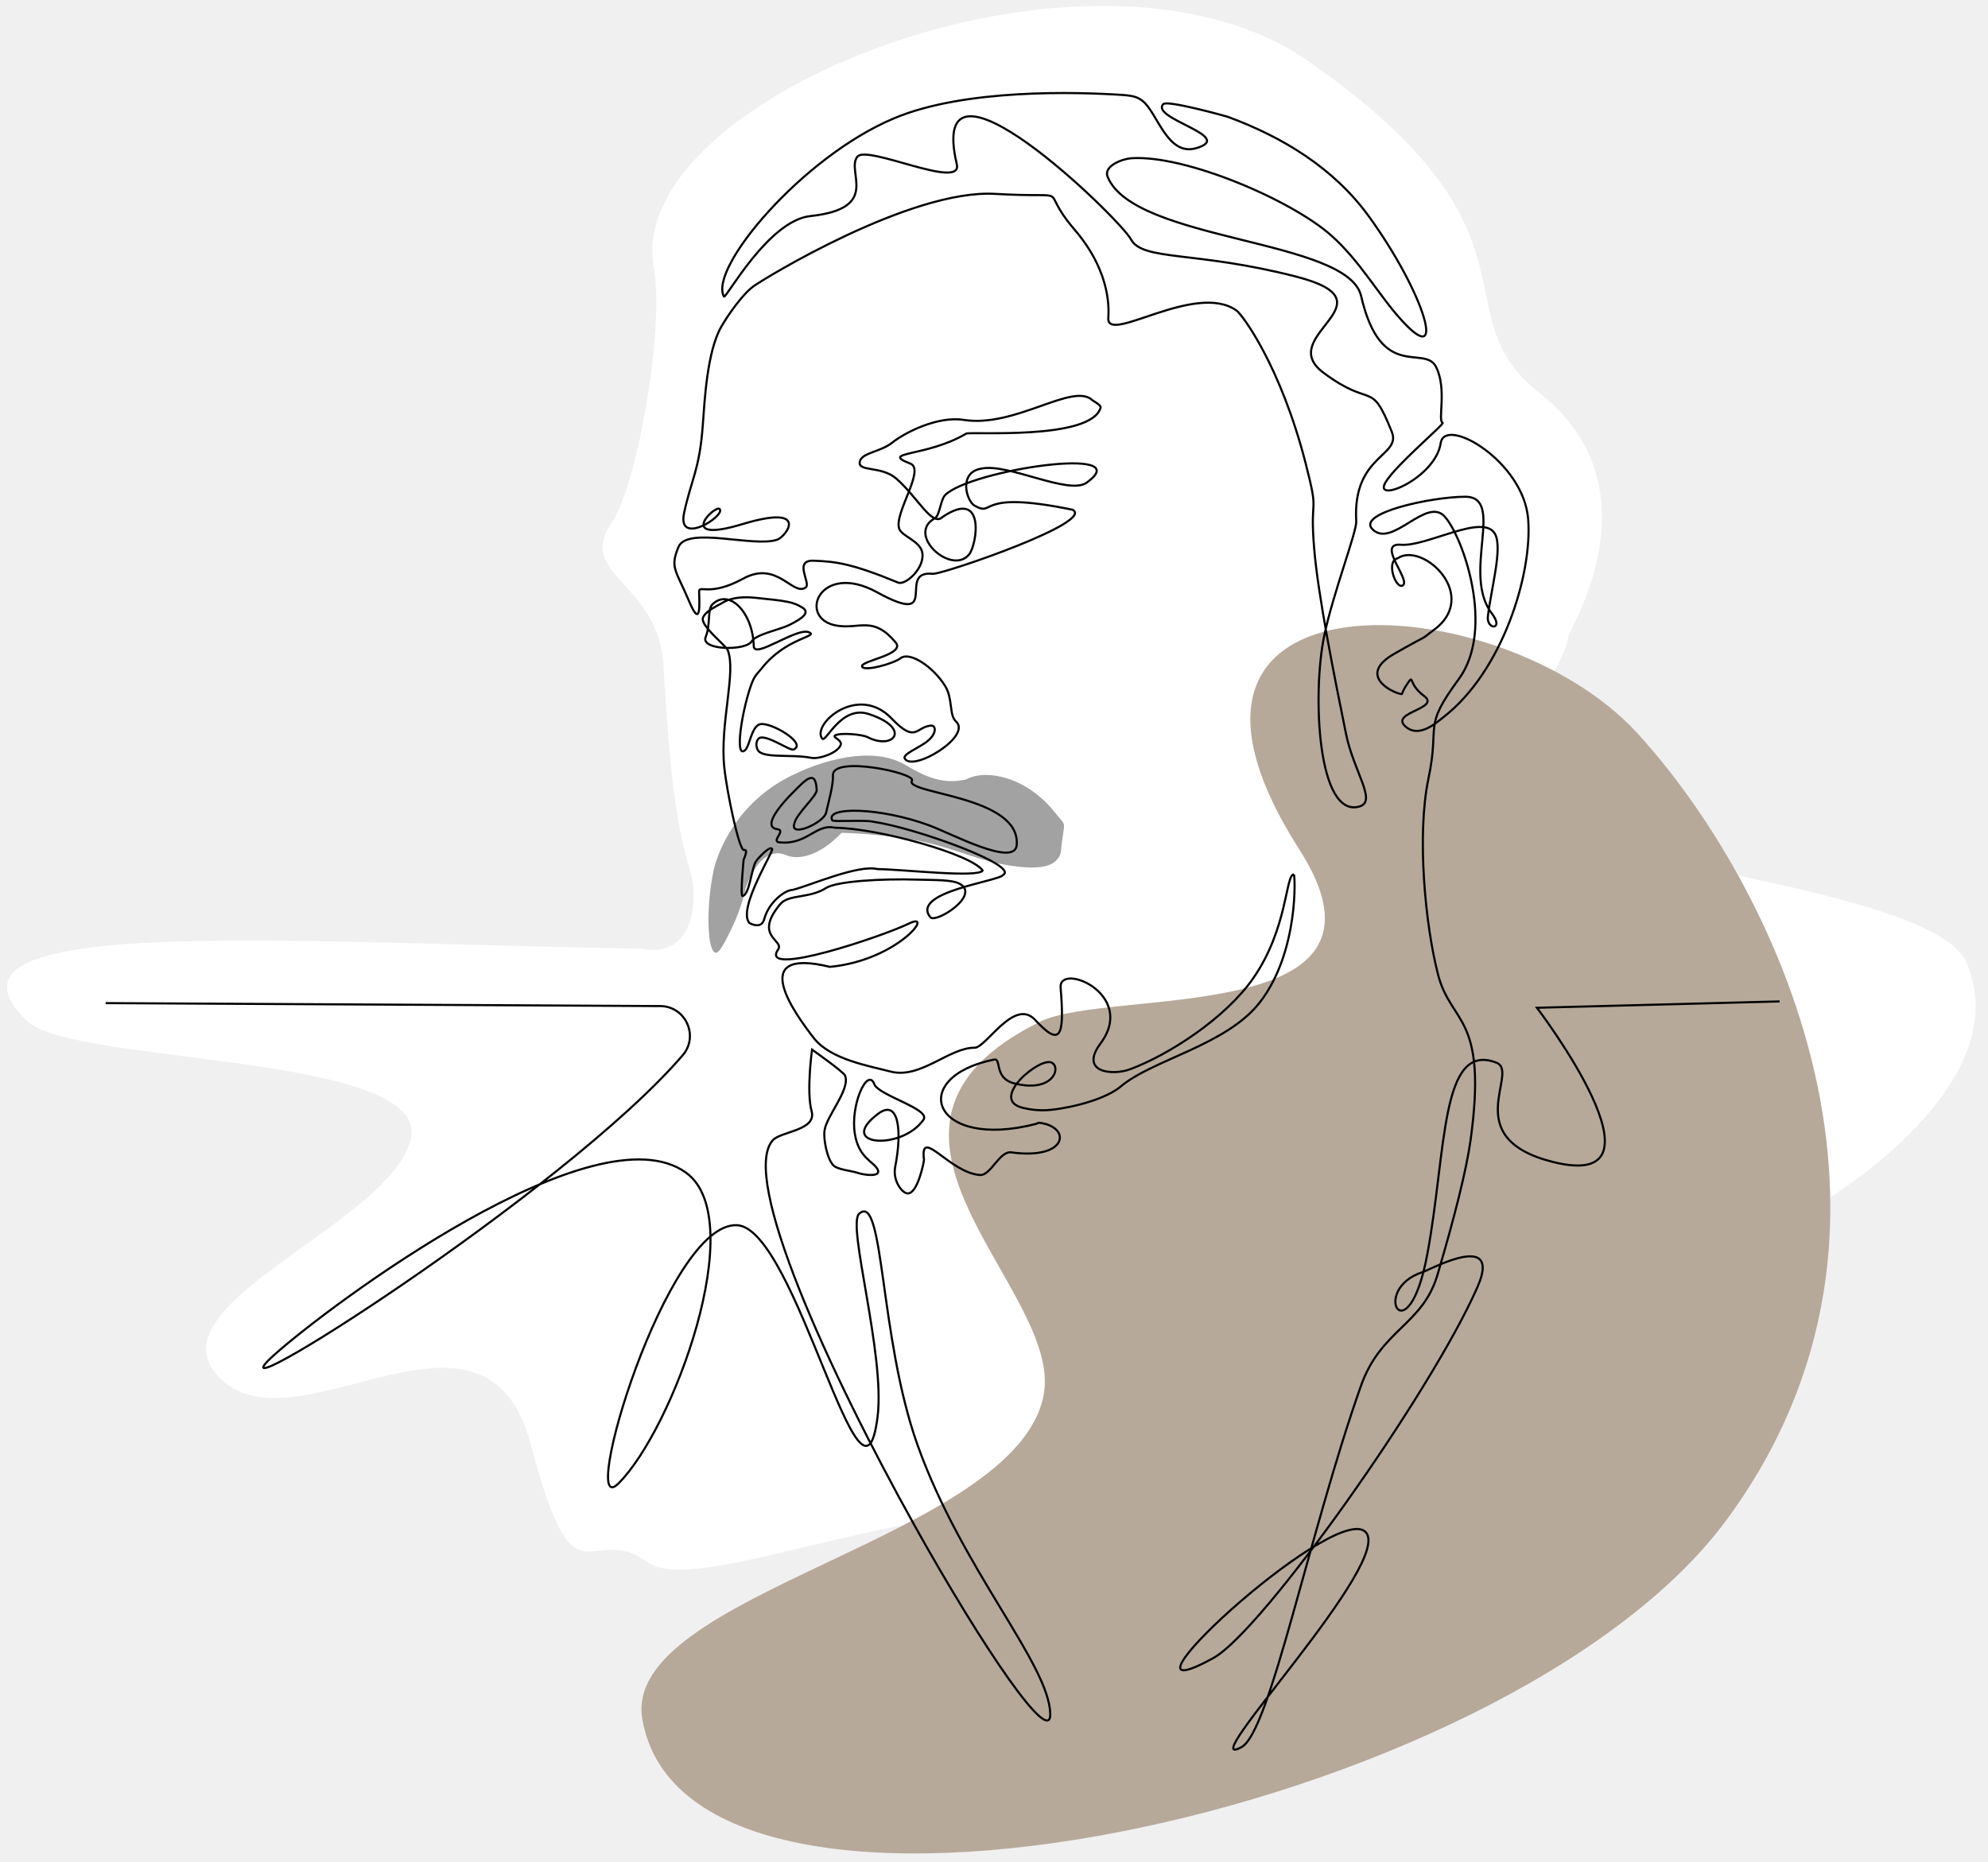
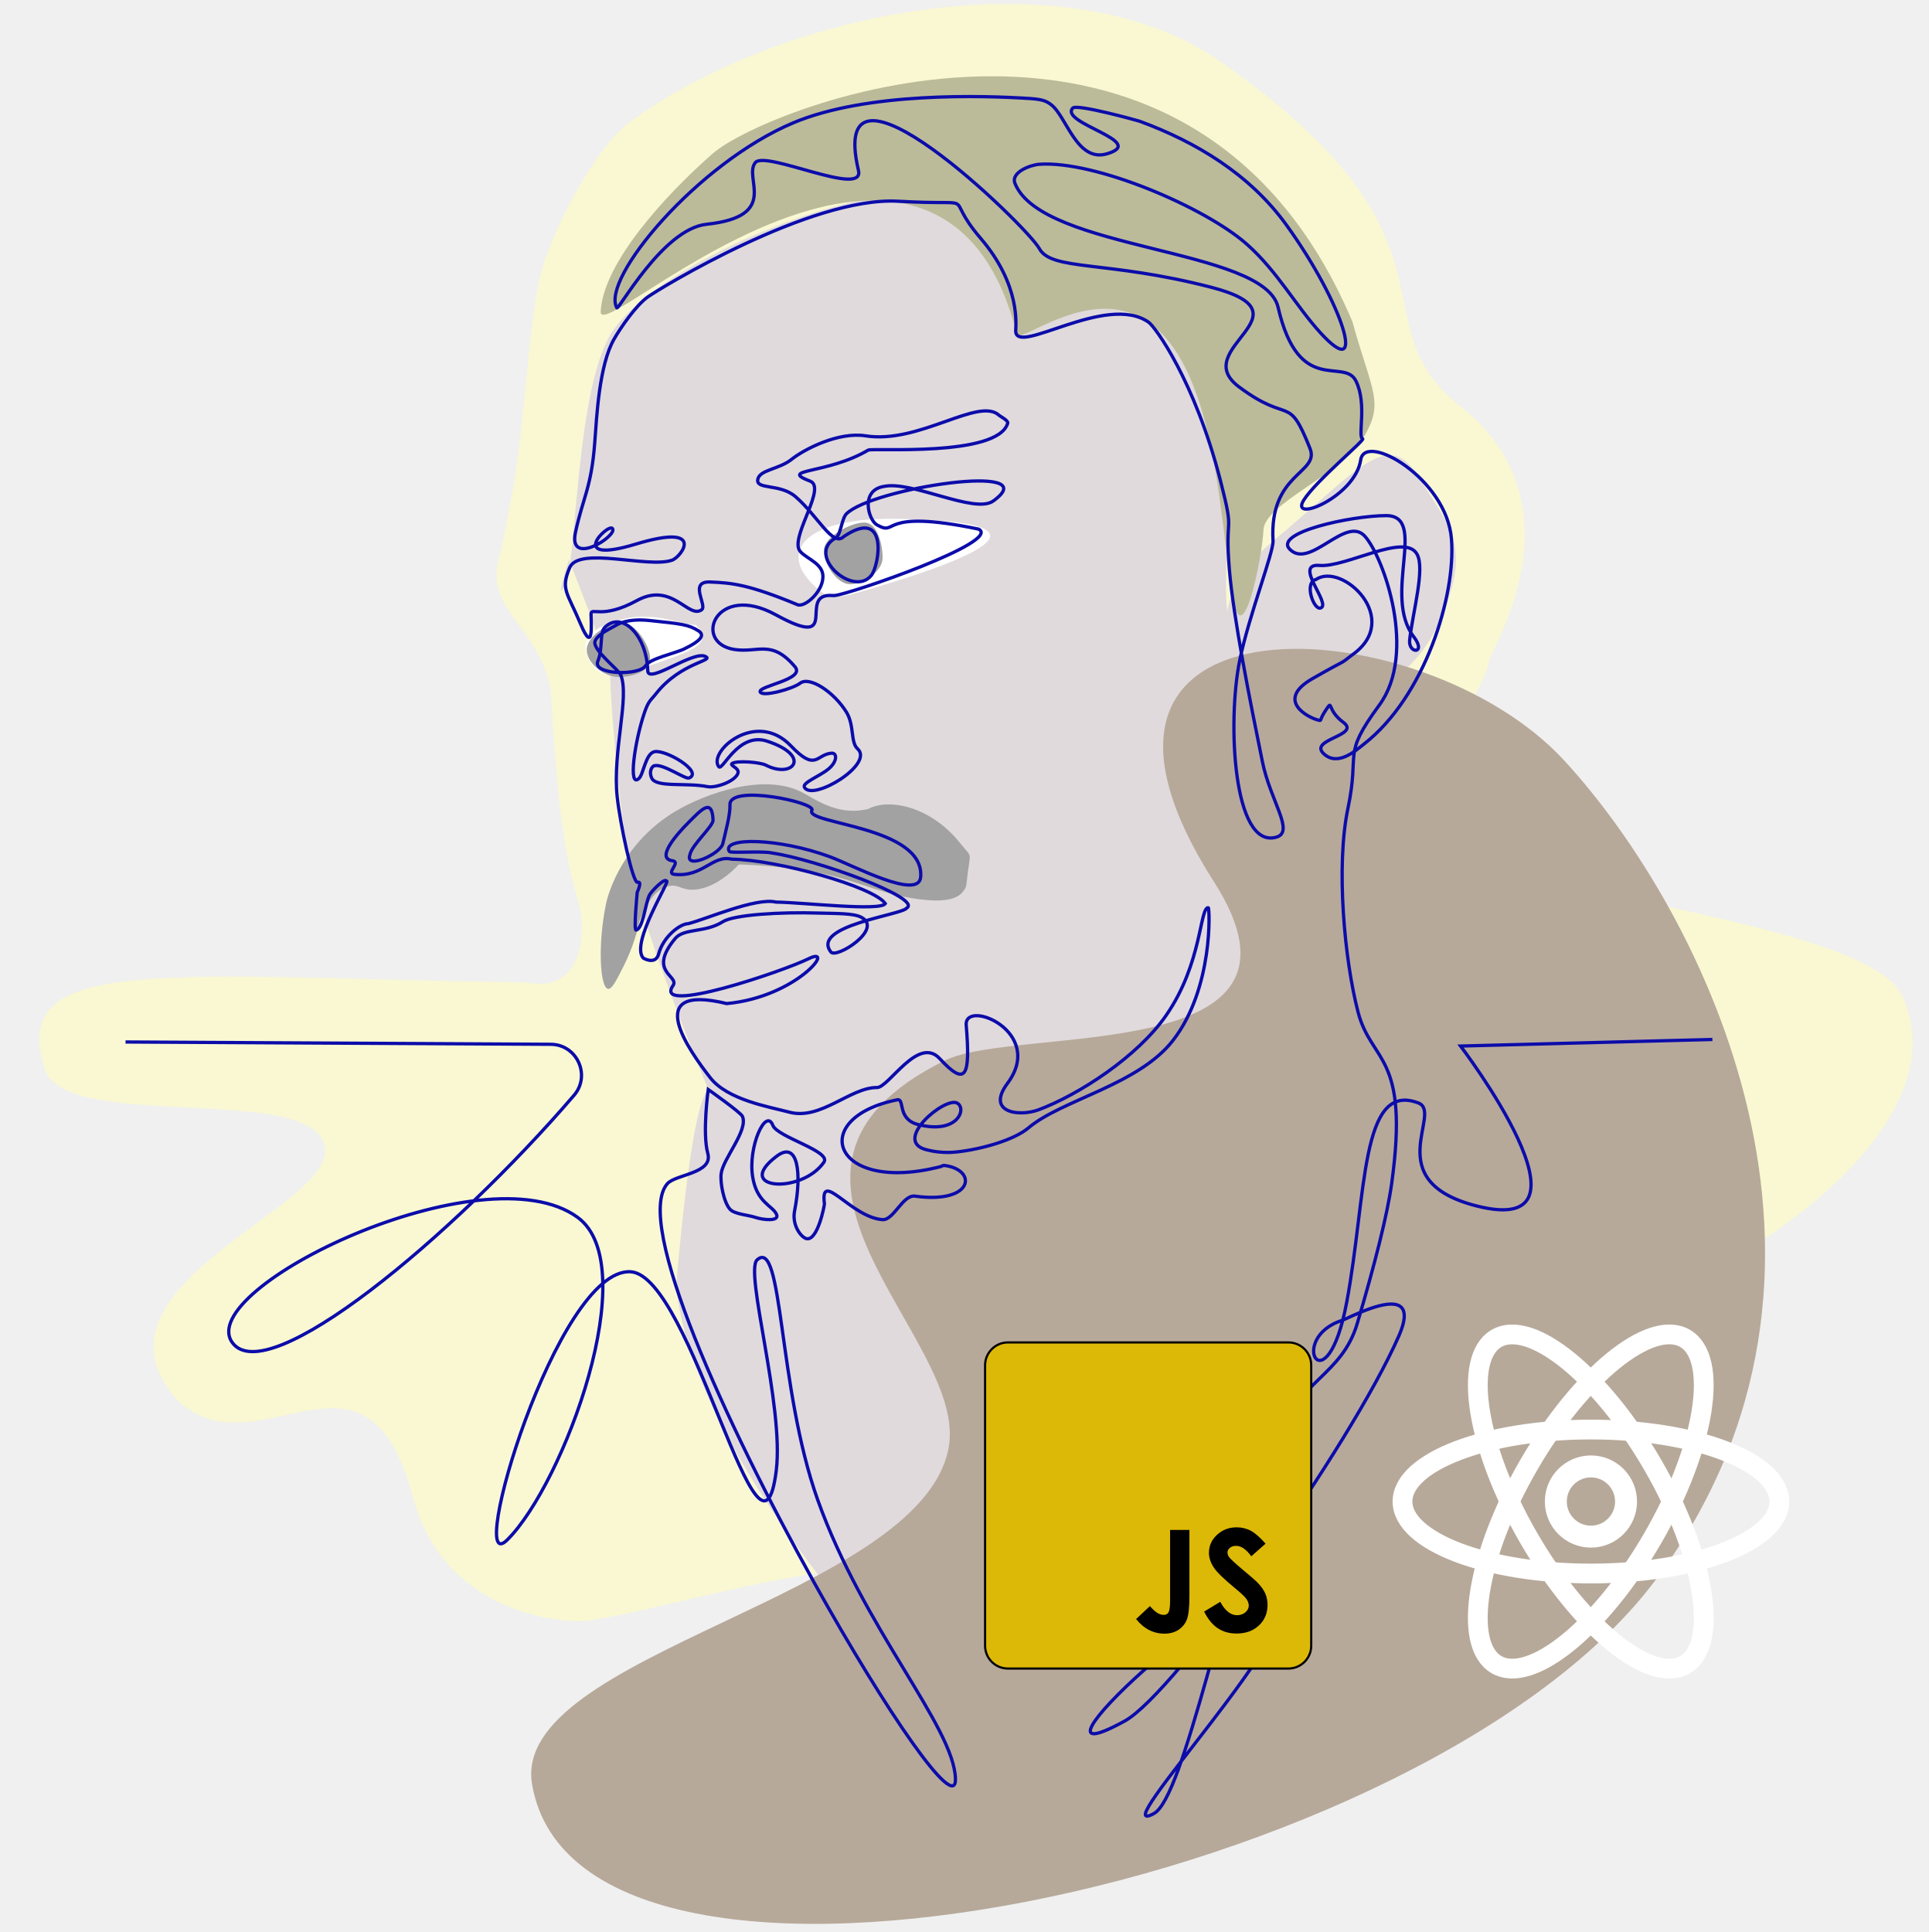
- <svg xmlns="http://www.w3.org/2000/svg" version="1.1" id="Layer_1" x="0px" y="0px" viewBox="0 0 1880.2 1760.7" style="enable-background:new 0 0 1880.2 1760.7;" xml:space="preserve">
+ <svg xmlns="http://www.w3.org/2000/svg" version="1.1" id="Layer_1" x="0px" y="0px" viewBox="0 0 1757.6 1760.7" style="enable-background:new 0 0 1757.6 1760.7;" xml:space="preserve">
  <style type="text/css">
- 	.st0{fill:#FFFFFF;}
- 	.st1{fill:#A3A2A2;}
- 	.st2{fill:#B7A99A;}
- 	.st3{fill:none;stroke:#020200;stroke-width:2;stroke-miterlimit:10;}
+ 	.st0{fill:#F9F8D2;}
+ 	.st1{fill:#FFFFFF;}
+ 	.st2{opacity:0.18;fill:#54343F;enable-background:new    ;}
+ 	.st3{fill:#A3A2A2;}
+ 	.st4{fill:#B7A99A;}
+ 	.st5{fill:#BCBB99;}
+ 	.st6{fill:none;stroke:#0C0CAA;stroke-width:3;stroke-miterlimit:10;}
+ 	.st7{fill:none;stroke:#FFFFFF;stroke-width:20;stroke-miterlimit:10;}
+ 	.st8{fill:none;stroke:#FFFFFF;stroke-width:18;stroke-miterlimit:10;}
+ 	.st9{fill:#DDB907;stroke:#020202;stroke-width:2;stroke-miterlimit:10;}
</style>
-   <path class="st0" d="M618.3,252.5c10.6,60.4-16.3,208-39.8,242c-34.3,49.7,44.4,56,49,134.8c8.1,140.5,16.5,161.3,26.7,200.7  c4,15.4,6,77.8-48.1,67.4c-331.3-5.1-686.2-34.2-580.5,68.5c42.7,41.5,383.4,30.1,362.9,111.8s-252.8,157.8-179.2,227.2  c73.5,69.4,249.7-100.1,292.6,61.3s54.1,71,111.3,111.8c57.2,40.9,365.1-121.3,459.6,0c97.4,125.2,341.3-532.3,509.6-289  c20.8,30.1,342.7-128.9,277.4-278.3c-35.5-81.3-463.1-96.3-443.4-174.2c15.5-60.9,58.9-91.8,67.4-136.3  c47.5-90.4,42.9-173.1-27.6-228.3c-96.8-75.7,15.4-150.7-218.7-314C1033.8-84.1,589.8,90.8,618.3,252.5z" />
-   <path class="st1" d="M676.7,901.2c-7.4-1.1-9.5-40.7-1.8-77.8c2.4-11.4,16.5-56.3,63.5-84.2c27.5-16.3,80.7-35.1,115.2-17.1  c10.5,5.5,31.2,20.7,56.2,15.9c2.6-0.5,2.5,0,5.1-1.3c18.8-9.2,56.1-1.6,82.6,31.6c12.3,15.4,9.2,5,5.8,37.2c-0.4,3.9-2,5.6-3.1,7  c-7.2,9.7-25.8,8.4-34.6,7.6c-37.7-3.7-57.3-16.5-95.1-24.3c-34.9-7.2-74.6-8-74.6-8s-19.1,21.9-40.9,23  c-11.3,0.6-13.6-4.9-22.3-3.4c-13.7,2.4-22.3,18.6-27.4,32.3c-2.1,9.8-6.1,24.1-14.1,40.2C684.5,893.2,680.3,901.7,676.7,901.2z" />
-   <path class="st2" d="M1548.2,693.2c127.3,138.5,291.4,464.7,84.4,745s-981.2,442.9-1025.1,188.1c-20.6-119.7,354.5-170.7,379.6-307  c18.6-100.6-208.2-251.8-3.5-352.8c66-32.6,353.4,6.4,245.4-162.7C1054.6,531.2,1418.1,551.6,1548.2,693.2z" />
-   <path class="st3" d="M99.9,948.9l524.5,2.8c24,0.1,36.9,28.3,21.3,46.5c-111.3,129.6-463.1,352-385.7,282.9  c51.7-46.1,303.4-234.5,389.1-171.6c60.6,44.5-12.7,242.8-64.3,293.9c-38.6,38.2,45.3-248.2,112.4-244.4  c56.1,3.2,118.2,298.8,132.8,181.1c7.3-58.7-29.2-181.6-17.4-192c23.7-20.9,18.7,116.2,55.1,218.6c41.9,117.6,124.2,207,125.6,254.3  c1,32.4-62.9-60.5-128.7-178.6c-80.9-145.3-164.7-328.7-133.8-363.7c7.6-8.6,41.9-9.2,36.8-27.6c-5.1-18.4,0.4-58.2,0.4-58.2  s29.8,21,31.2,24.5c5.4,12.8-17.6,38.3-19.4,52.1c-1.1,8.3,2.4,26.5,8.2,32.7c4,4.3,16.9,5.2,22.5,7.1c7.2,2.5,22.9,4.2,19.7-2.7  c-3.7-8-17.9-10.6-21.7-34c-4.5-27.4,12-63.5,18.4-47c4.2,10.8,53.6,23.5,46.5,33.6c-20.6,29.6-83.3,24.8-42.9-5.6  c19.4-14.6,22.9,15.8,16.2,49.9c-2.6,13.3,6.1,24.2,10.8,25.3c10.3,2.4,16.5-30.6,16.4-31.7c-4.2-32.2,24.3,12.5,53,14.4  c10.2,0.6,18.4-23,29.6-21.4c53.9,7.4,57-24.4,26.5-28c-1.1-0.1-2.2,0.8-3.3,1.1c-98.6,25.3-122-44.3-39.5-60.9  c7.2-1.5-0.4,17.5,18.9,22.5c36.4,9.3,44.7-14.5,35.8-19.5c-11.1-6.2-59.6,34.5-28.1,42.5c5.1,1.3,15,3.4,27.8,2  c22.7-2.5,52.2-10.9,65.2-21.9c30.2-25.6,100.2-39.1,131.7-79.7c37.1-47.7,33.4-121,32.2-121c-7.9-0.2-5.6,50.7-38.3,98  c-26.1,37.8-79.7,72.5-116.4,86.2c-17.3,6.5-48.3,2.8-28.3-24.1c35.1-47.1-39.6-77.5-37.6-53c3.9,47-0.2,56.4-24.1,30.5  c-19.7-21.4-46.4,26.4-57.2,26.3c-24.2-0.2-51.3,30-79.7,22.5c-19.4-5.1-56.6-11.3-72.3-31.5c-18.9-24.2-63.5-86.6,15.1-67.5  c64.3-6.1,100.1-53.4,74.6-40.9c-23.3,11.5-142.3,51.9-123.6,24.5c6.2-9.1-23.7-12.1,2-42.9c8-9.6,27.4-5.1,43.4-15.3  c10-6.4,52.5-9,86.8-7.9c16.4,0.5,32,0,39.3,3.8c20.7,10.7-22.6,38.1-27.6,31.7c-18.7-24,65-33.8,69-40c15.1-9-83.1-44.5-122.5-50.2  c-8-2.1-38.2,0.3-39.1-1.4c-7.4-13.1,44.8-12.5,91.7,4.8c20.9,7.7,81.1,40.1,82.7,18.4c3.6-46.6-106.5-48.1-99.1-60.8  c4.1-7-75.4-24-74.7-5c0.4,8.9-4,24.5-6.5,35.4c-2.2,9.6-34.8,24.1-30,10.2c1.6-9,21.4-26,21.1-31.7c-0.9-20.6-10.8-9.3-22.5,2.4  c-9.9,9.9-30.2,32.6-14.6,34.7c8.4,1.1-6.3,11.5,1.7,12.4c26.2,2.9,34.7-18,52.5-13.8c41,0.4,129.5,25.1,139.9,40.5  c-4.7,7.1-73.7-1-99.7-1.4c-18.3-4.4-63.7,15.6-80,19.7c-6.8-0.1-22.5,11.2-26.9,27.6c-2.5,9.3-11.7,5.1-14,3.7  c-12.2-13.6,26.1-72.4,21.1-70.1c-1.3-3.5-13.9,9.4-15.5,12.8c-3.8,7.8-5.8,30.6-12.1,31.8c-2.4,0.5,1-34.4,1-34.4s4.9-10.5,0.4-9.1  c-4.4,1.4-16.1-53.7-18.7-78.3c-4.3-41.2,11.5-90.3,3.3-110.7c-1.9-4.8-26.5-23.3-23.4-30.9c2.3-5.5,9.3-9,19-14.3  c0.9-0.5,9.4-6.6,30.7-4.4c28.9,3,35.7,3.7,44.6,9.5c5.3,3.5,3.7,8.2-12.9,16.3c-8.8,4.3-31.5,8.8-35.4,15.4  c-5.5,9.2-48.6,8.5-43.5-4.1c4.8-11.8,1.4-26,6.4-30.9c15.5-15.3,38.2,7.1,39.1,39.6c0.3,12.5,40.6-18.1,52.2-13.2  c9.7,4.1-21.8,5.1-44.6,34c-5.1,6.5-6.8,6.2-10.7,17.6c-9,26.6-14.9,69.2-4.9,59.7c4.1-3.8,5.9-22.3,13.9-24.3  c10-2.5,45,18.2,31.8,23.9c-3.4,1.5-23.4-13.1-31.6-11.2c-2.9,0.7-5.1,6.2-2.4,11.5c4.4,8.6,31.7,3.8,50.8,7.6  c7.2,1.4,24.7-4.5,27.6-12c2-5.1-8.2-7.2-5.1-9.2c4.5-2.8,25.4-1.1,30.6,1.6c24.8,12.8,42.3-8.5,1-21.9  c-26.3-8.5-40.5,27.8-43.9,23.3c-10.2-13.4,33.7-52.4,65.6-19.1c23.1,24.2,23,8,37.1,6.8c5.3-0.4,5.5,7.5-2.6,14.3  s-24.5,12.6-22,16.9c7.6,12.9,63.9-21.1,48.4-35.2c-6.6-6-2.8-21.3-10.1-33.3c-11.3-18.4-33.6-33.1-42.2-26.5  c-7,5.3-34,12.7-36.4,8.1c-2.9-5.5,41.5-11.3,31.7-23c-21.3-25.3-33.6-12.5-55.2-15.8c-38.7-5.9-17.1-61.7,37.7-31.6  c61.6,33.8,18.4-19.9,51.3-17.6c0.8,0.1,1.6,0.1,2.4,0c13.2-1.1,153-49.1,131.1-60.5c-93.2-19.3-72.5,7.5-92.7-3.9  c-7.7-4.4-15.5-31.5,6.4-35c25.1-5.5,82.7,25.4,99.6,13.3c49.8-35.8-110-12-133.8,11.7c-3.1,3.1-4.4,11.9-6.7,17.6  c-0.8,2.1-1.8,3.7-3.1,4.4c-27.6,15.3,16,54.6,32.5,34.1c7.5-9.4,15.8-63-25.1-35.4c-9.9,10-23.8-19.1-44.1-36.5  c-14.2-12.1-36.4-5.9-34.2-15.8c1.9-8.7,19.3-8.9,30.8-18.1s42.7-25.3,67.4-21.4c49,7.7,103.4-36,121.8-18.6c1,0.9,8.4,4.6,7.7,7.1  c-9.1,31.1-123.5,22.3-127.1,24.5c-37.5,22.2-82.6,16.9-52.9,28.3c14.6,5.6-15.4,46.7-10.5,61.5c2.5,7.6,20.5,11.6,22,23.5  c1.8,14.4-16.1,30.4-23,27.6c-44.4-18.4-59.7-19.9-79.7-20.7c-19.9-0.8-2.3,21.4-7.7,25.3c-12.1,8.7-26.8-26-59-8.4  s-41.8,5.5-41.8,12.4s2.7,38.1-9.5,9s-18.4-31.4-10-51.3c8.4-19.9,71.3,0.8,93.4-6.9c8.5-3,31.6-34.2-32.9-14.7  c-64.5,19.5-25.6-19.1-21.5-14.2c5.4,6.5-40.6,35.7-33.7,3.6c6.9-32.1,14.5-40.6,17.6-82c1.8-23.9,4-70.4,17.6-94.2  c6.1-10.6,19.9-30.6,30.6-38.3c10.7-7.7,148.6-91.9,228.3-87.3s38.3-9.2,75.1,33.7s32,79.5,32,84.3c-0.3,24,82.5-35,121.2-7.7  c5.8,4.1,41.9,53,65.4,144.4c13.5,52.5,3.7,27.5,8.1,80.8c3.7,44.2,18.8,119.7,30.1,175.2c7.4,36.3,29.6,63.9,12.8,68.8  c-39.6,11.5-44.9-105.7-33.4-161.4c8.3-40.3,30.9-98.4,30.3-108.5c-3.7-62.5,42.8-61.3,33.7-84.3c-20.3-51-17.8-21-64.8-56.2  s69.4-66.3-25.6-90.8s-145.1-14.6-156.3-35.2c-11-20.3-194.6-198.1-164.8-71.2c6,25.2-84.8-18.6-94-7.1  c-11.2,13.9,23.1,49-44.5,56.2c-40,4.3-80.1,79-81.7,76.1c-14.7-26.4,73.5-131.9,160.9-168.6c67.1-28.2,172.7-24.9,215.8-22.1  c12.1,0.8,15.2,2.7,19.1,5.6c14,10.6,23.3,52.7,50.7,44.8c38.5-11.1-43.6-27.9-31-41.7c3.7-4.1,59.9,11.6,61,12  c51.9,19.1,100.4,48.5,133.6,94.4c52.7,72.9,74.1,145.4,31.2,98.5c-22.3-24.4-39.3-56.1-67-80.7c-37.8-33.6-138.1-76.5-189.2-73  c-7.7,0.5-26.5,7.1-22.2,17.6c25,61.3,227.2,58.5,239.7,112.7c18.9,82,60.2,45.2,71,67.3c10.4,21.2,1.2,50.8,6.1,52.6  c2.4,0.9-43,38.8-53.6,55.7c-13.9,22,46.8-2.6,51.8-36.5c3.9-25.9,78.4,17.1,82.7,72c4.1,52.2-24.4,144-80,187.2  c-7.4,5.8-24,20.9-36.8,8.2c-12.8-12.8,34.2-16.3,18.4-28.1c-15.8-11.7-9.2-21.4-15.8-11.7c-6.6,9.7-3.8,10.3-6.6,9.7  c-9.1-1.9-40.6-18-5.9-37.9c34.7-19.9,22.8-11.3,36-21.5c46.9-32.6-8.9-85.1-32.7-68.9c-11.2,2.6-2.2,28,4.1,26  c10.5-3.3-25.5-40.9-1-38.8c24.5,2,77.7-30.2,88.9-10.3c7.5,13.2-3.8,52.5-6.7,78.2c-1.4,13,16,13.1,3.6-3.1  c-28.6-37.6,13.4-110.3-25.1-110.2c-32.2,0.1-102.8,15.5-87.7,30.7c18.4,18.7,51-31.3,68.4-11.9s47.9,106.6,13.2,153.8  c-34.7,47.2-17.4,40.9-28.6,94s-3.1,138.9,9.2,185.9c12.3,47,47,37.8,30.6,156.3c-3.9,28.1-15.4,73.7-31.3,127.3  c-14.1,47.7-53.5,51.5-72.4,105.1c-49.4,139.8-85.8,326.8-112.9,341.6c-49,26.8,149.1-179.7,116.4-204.3  c-32.7-24.5-255.3,181.8-143,120c46.5-25.6,206.1-251.3,249.7-350.8c14.7-33.5-5.8-32-25.3-25.3c-12.1,4.1-23.8,10.2-26.3,11  c-51.1,16.3-14.3,81.7,4.1-16.3s12.3-202.2,65.4-181.8c22.8,8.8-36.7,71.2,53.3,93.9c119.1,30-14.9-145.8-14.9-145.8l229.5-6" />
+   <path class="st0" d="M492.6,250.5c-11,44.7-14.7,139.3-25.7,198.2c-3.7,19.6-8.7,47.4-11.6,57.3c-14.7,50.4,34,62,46.5,121.3  c8.1,140.5,16.5,161.3,26.7,200.7c4,15.4,6,77.8-48.1,67.4c-331.3-5.1-474.1-26.9-439.5,79.2c18.9,58,247.6,11,255.3,71.5  c7.1,55.7-226.7,126.2-134.8,229.8c73.5,69.4,171.9-73.1,214.8,88.3c28.9,108.5,139.1,116,161.7,112.5  c108.1-16.7,331.1-101,409.2-0.7c97.4,125.2,341.3-532.3,509.6-289c20.8,30.1,342.7-128.9,277.4-278.3  c-35.5-81.3-463.1-96.3-443.4-174.2c15.5-60.9,58.9-91.8,67.4-136.3c47.5-90.4,42.9-173.1-27.6-228.3  c-96.8-75.7,15.4-150.7-218.7-314c-143.2-99.8-405.3-43-538.3,55.7C541.8,135.1,502.2,211.5,492.6,250.5z" />
+   <path id="faceCover" class="st1" d="M558.4,301.6c49.1-72.2,279.7-160.3,325.3-111.9c45.6,48.3-7.9,38.4,69.2,74.4  c88.4,16.6,169.8,52.2,169.4,122.6c4.8,61.4-13.5,148.6,0,191.3c13.5,42.7-38.9-21.2,37.8-84.9s104.4-104.6,132.7-58.5  c28.2,46.2,48.2,61.8,21.3,126.3c-26.9,64.5-54.4,43.1-71.4,117.5s-53.4,63.4-16.3,179.3s73.1,60,34.9,202.9  s-151.1,592.9-247.1,594.7s-51.8,18.2-112.3-43.2c-60.5-61.3-269.2-274.6-285.7-439.6c0,0,12.9-166.8,29.3-179.4  c0,0-62.6-150.1-73.1-213.1S556,629.3,556.1,617c0.1-12.2-37.7-107-37.7-107s-13.7,43.7-3.2,22.5S524.6,351.3,558.4,301.6z" />
+   <path id="face" class="st2" d="M558.4,301.6c49.1-72.2,279.7-160.3,325.3-111.9c45.6,48.3-7.9,38.4,69.2,74.4  c88.4,16.6,169.8,52.2,169.4,122.6c4.8,61.4-13.5,148.6,0,191.3c13.5,42.7-38.9-21.2,37.8-84.9s104.4-104.6,132.7-58.5  c28.2,46.2,48.2,61.8,21.3,126.3c-26.9,64.5-54.4,43.1-71.4,117.5s-53.4,63.4-16.3,179.3s73.1,60,34.9,202.9  s-151.1,592.9-247.1,594.7s-51.8,18.2-112.3-43.2c-60.5-61.3-269.2-274.6-285.7-439.6c0,0,12.9-166.8,29.3-179.4  c0,0-62.6-150.1-73.1-213.1S556,629.3,556.1,617c0.1-12.2-37.7-107-37.7-107s-13.7,43.7-3.2,22.5S524.6,351.3,558.4,301.6z" />
+   <path class="st3" d="M554.1,901.2c-7.4-1.1-9.5-40.7-1.8-77.8c2.4-11.4,16.5-56.3,63.5-84.2c27.5-16.3,80.7-35.1,115.2-17.1  c10.5,5.5,31.2,20.7,56.2,15.9c2.6-0.5,2.5,0,5.1-1.3c18.8-9.2,56.1-1.6,82.6,31.6c12.3,15.4,9.2,5,5.8,37.2c-0.4,3.9-2,5.6-3.1,7  c-7.2,9.7-25.8,8.4-34.6,7.6c-37.7-3.7-57.3-16.5-95.1-24.3c-34.9-7.2-74.6-8-74.6-8s-19.1,21.9-40.9,23  c-11.3,0.6-13.6-4.9-22.3-3.4c-13.7,2.4-22.3,18.6-27.4,32.3c-2.1,9.8-6.1,24.1-14.1,40.2C561.9,893.2,557.7,901.7,554.1,901.2z" />
+   <path class="st4" d="M1425.6,693.2c127.3,138.5,291.4,464.7,84.4,745s-981.2,442.9-1025.1,188.1c-20.6-119.7,354.5-170.7,379.6-307  c18.6-100.6-208.2-251.8-3.5-352.8c66-32.6,353.4,6.4,245.4-162.7C932,531.2,1295.5,551.6,1425.6,693.2z" />
+   <path class="st5" d="M547.4,284c2.1-44.1,58.8-106.1,102-144c49-43,435-196,583,153c18,65,29.8,73.8,9.4,106.9s-89.4,59.1-90.4,83.1  s-20,121-29,55.5s-12.5-112.5-26-160.3c-44.7-157.9-146.3-76.1-168.5-71.9C921,293,900.3,151.8,747.4,189  C644.3,214.1,546.5,303.9,547.4,284z" />
+   <path class="st1" d="M753.3,542.8c3.9,1.7,16.3,0.6,22.7-1.2c62.9-17.7,211.1-62.8,61.8-67.9C728.2,466,701.3,506.8,753.3,542.8z" />
+   <path class="st1" d="M533.4,586.8c7.5-15.8,17.4-16.8,30.2-21.2c29-10,55.3,3.4,70.7,4c22.6,22.9-24.3,27.7-69.4,47.4  C532.7,617.1,533.4,586.8,533.4,586.8z" />
+   <path class="st3" d="M804.3,508.4c0,12.3-17.3,24-29.6,24s-23.9-18.6-23.9-30.9c0-12.3,24.4-25.3,36.7-25.3S804.3,496.1,804.3,508.4  z" />
+   <path class="st3" d="M592.4,600.3c0,12.3-16.9,16.7-29.3,16.7s-28.4-12.5-28.4-24.8s19.5-24.8,31.9-24.8S592.4,588,592.4,600.3z" />
+   <path class="st6" d="M114.4,949.6l387.4,2.1c24,0.1,36.9,28.3,21.3,46.5c-111.3,129.6-280,269.5-311.5,225.2  c-34.9-49.1,229.2-176.8,314.9-113.9c60.6,44.5-12.7,242.8-64.3,293.9c-38.6,38.2,45.3-248.2,112.4-244.4  c56.1,3.2,118.2,298.8,132.8,181.1c7.3-58.7-29.2-181.6-17.4-192c23.7-20.9,18.7,116.2,55.1,218.6c41.9,117.6,124.2,207,125.6,254.3  c1,32.4-62.9-60.5-128.7-178.6c-80.9-145.3-164.7-328.7-133.8-363.7c7.6-8.6,41.9-9.2,36.8-27.6c-5.1-18.4,0.4-58.2,0.4-58.2  s29.8,21,31.2,24.5c5.4,12.8-17.6,38.3-19.4,52.1c-1.1,8.3,2.4,26.5,8.2,32.7c4,4.3,16.9,5.2,22.5,7.1c7.2,2.5,22.9,4.2,19.7-2.7  c-3.7-8-17.9-10.6-21.7-34c-4.5-27.4,12-63.5,18.4-47c4.2,10.8,53.6,23.5,46.5,33.6c-20.6,29.6-83.3,24.8-42.9-5.6  c19.4-14.6,22.9,15.8,16.2,49.9c-2.6,13.3,6.1,24.2,10.8,25.3c10.3,2.4,16.5-30.6,16.4-31.7c-4.2-32.2,24.3,12.5,53,14.4  c10.2,0.6,18.4-23,29.6-21.4c53.9,7.4,57-24.4,26.5-28c-1.1-0.1-2.2,0.8-3.3,1.1c-98.6,25.3-122-44.3-39.5-60.9  c7.2-1.5-0.4,17.5,18.9,22.5c36.4,9.3,44.7-14.5,35.8-19.5c-11.1-6.2-59.6,34.5-28.1,42.5c5.1,1.3,15,3.4,27.8,2  c22.7-2.5,52.2-10.9,65.2-21.9c30.2-25.6,100.2-39.1,131.7-79.7c37.1-47.7,33.4-121,32.2-121c-7.9-0.2-5.6,50.7-38.3,98  c-26.1,37.8-79.7,72.5-116.4,86.2c-17.3,6.5-48.3,2.8-28.3-24.1c35.1-47.1-39.6-77.5-37.6-53c3.9,47-0.2,56.4-24.1,30.5  c-19.7-21.4-46.4,26.4-57.2,26.3c-24.2-0.2-51.3,30-79.7,22.5c-19.4-5.1-56.6-11.3-72.3-31.5c-18.9-24.2-63.5-86.6,15.1-67.5  c64.3-6.1,100.1-53.4,74.6-40.9c-23.3,11.5-142.3,51.9-123.6,24.5c6.2-9.1-23.7-12.1,2-42.9c8-9.6,27.4-5.1,43.4-15.3  c10-6.4,52.5-9,86.8-7.9c16.4,0.5,32,0,39.3,3.8c20.7,10.7-22.6,38.1-27.6,31.7c-18.7-24,65-33.8,69-40c15.1-9-83.1-44.5-122.5-50.2  c-8-2.1-38.2,0.3-39.1-1.4c-7.4-13.1,44.8-12.5,91.7,4.8c20.9,7.7,81.1,40.1,82.7,18.4c3.6-46.6-106.5-48.1-99.1-60.8  c4.1-7-75.4-24-74.7-5c0.4,8.9-4,24.5-6.5,35.4c-2.2,9.6-34.8,24.1-30,10.2c1.6-9,21.4-26,21.1-31.7c-0.9-20.6-10.8-9.3-22.5,2.4  c-9.9,9.9-30.2,32.6-14.6,34.7c8.4,1.1-6.3,11.5,1.7,12.4c26.2,2.9,34.7-18,52.5-13.8c41,0.4,129.5,25.1,139.9,40.5  c-4.7,7.1-73.7-1-99.7-1.4c-18.3-4.4-63.7,15.6-80,19.7c-6.8-0.1-22.5,11.2-26.9,27.6c-2.5,9.3-11.7,5.1-14,3.7  c-12.2-13.6,26.1-72.4,21.1-70.1c-1.3-3.5-13.9,9.4-15.5,12.8c-3.8,7.8-5.8,30.6-12.1,31.8c-2.4,0.5,1-34.4,1-34.4s4.9-10.5,0.4-9.1  c-4.4,1.4-16.1-53.7-18.7-78.3c-4.3-41.2,11.5-90.3,3.3-110.7c-1.9-4.8-26.5-23.3-23.4-30.9c2.3-5.5,9.3-9,19-14.3  c0.9-0.5,9.4-6.6,30.7-4.4c28.9,3,35.7,3.7,44.6,9.5c5.3,3.5,3.7,8.2-12.9,16.3c-8.8,4.3-31.5,8.8-35.4,15.4  c-5.5,9.2-48.6,8.5-43.5-4.1c4.8-11.8,1.4-26,6.4-30.9c15.5-15.3,38.2,7.1,39.1,39.6c0.3,12.5,40.6-18.1,52.2-13.2  c9.7,4.1-21.8,5.1-44.6,34c-5.1,6.5-6.8,6.2-10.7,17.6c-9,26.6-14.9,69.2-4.9,59.7c4.1-3.8,5.9-22.3,13.9-24.3  c10-2.5,45,18.2,31.8,23.9c-3.4,1.5-23.4-13.1-31.6-11.2c-2.9,0.7-5.1,6.2-2.4,11.5c4.4,8.6,31.7,3.8,50.8,7.6  c7.2,1.4,24.7-4.5,27.6-12c2-5.1-8.2-7.2-5.1-9.2c4.5-2.8,25.4-1.1,30.6,1.6c24.8,12.8,42.3-8.5,1-21.9  c-26.3-8.5-40.5,27.8-43.9,23.3c-10.2-13.4,33.7-52.4,65.6-19.1c23.1,24.2,23,8,37.1,6.8c5.3-0.4,5.5,7.5-2.6,14.3  s-24.5,12.6-22,16.9c7.6,12.9,63.9-21.1,48.4-35.2c-6.6-6-2.8-21.3-10.1-33.3c-11.3-18.4-33.6-33.1-42.2-26.5  c-7,5.3-34,12.7-36.4,8.1c-2.9-5.5,41.5-11.3,31.7-23c-21.3-25.3-33.6-12.5-55.2-15.8c-38.7-5.9-17.1-61.7,37.7-31.6  c61.6,33.8,18.4-19.9,51.3-17.6c0.8,0.1,1.6,0.1,2.4,0c13.2-1.1,153-49.1,131.1-60.5c-93.2-19.3-72.5,7.5-92.7-3.9  c-7.7-4.4-15.5-31.5,6.4-35c25.1-5.5,82.7,25.4,99.6,13.3c49.8-35.8-110-12-133.8,11.7c-3.1,3.1-4.4,11.9-6.7,17.6  c-0.8,2.1-1.8,3.7-3.1,4.4c-27.6,15.3,16,54.6,32.5,34.1c7.5-9.4,15.8-63-25.1-35.4c-9.9,10-23.8-19.1-44.1-36.5  c-14.2-12.1-36.4-5.9-34.2-15.8c1.9-8.7,19.3-8.9,30.8-18.1s42.7-25.3,67.4-21.4c49,7.7,103.4-36,121.8-18.6c1,0.9,8.4,4.6,7.7,7.1  c-9.1,31.1-123.5,22.3-127.1,24.5c-37.5,22.2-82.6,16.9-52.9,28.3c14.6,5.6-15.4,46.7-10.5,61.5c2.5,7.6,20.5,11.6,22,23.5  c1.8,14.4-16.1,30.4-23,27.6c-44.4-18.4-59.7-19.9-79.7-20.7c-19.9-0.8-2.3,21.4-7.7,25.3c-12.1,8.7-26.8-26-59-8.4  s-41.8,5.5-41.8,12.4s2.7,38.1-9.5,9s-18.4-31.4-10-51.3c8.4-19.9,71.3,0.8,93.4-6.9c8.5-3,31.6-34.2-32.9-14.7  c-64.5,19.5-25.6-19.1-21.5-14.2c5.4,6.5-40.6,35.7-33.7,3.6c6.9-32.1,14.5-40.6,17.6-82c1.8-23.9,4-70.4,17.6-94.2  c6.1-10.6,19.9-30.6,30.6-38.3c10.7-7.7,148.6-91.9,228.3-87.3s38.3-9.2,75.1,33.7s32,79.5,32,84.3c-0.3,24,82.5-35,121.2-7.7  c5.8,4.1,41.9,53,65.4,144.4c13.5,52.5,3.7,27.5,8.1,80.8c3.7,44.2,18.8,119.7,30.1,175.2c7.4,36.3,29.6,63.9,12.8,68.8  c-39.6,11.5-44.9-105.7-33.4-161.4c8.3-40.3,30.9-98.4,30.3-108.5c-3.7-62.5,42.8-61.3,33.7-84.3c-20.3-51-17.8-21-64.8-56.2  s69.4-66.3-25.6-90.8s-145.1-14.6-156.3-35.2c-11-20.3-194.6-198.1-164.8-71.2c6,25.2-84.8-18.6-94-7.1  c-11.2,13.9,23.1,49-44.5,56.2c-40,4.3-80.1,79-81.7,76.1c-14.7-26.4,73.5-131.9,160.9-168.6C790.1,83.7,895.7,87,938.8,89.8  c12.1,0.8,15.2,2.7,19.1,5.6c14,10.6,23.3,52.7,50.7,44.8c38.5-11.1-43.6-27.9-31-41.7c3.7-4.1,59.9,11.6,61,12  c51.9,19.1,100.4,48.5,133.6,94.4c52.7,72.9,74.1,145.4,31.2,98.5c-22.3-24.4-39.3-56.1-67-80.7c-37.8-33.6-138.1-76.5-189.2-73  c-7.7,0.5-26.5,7.1-22.2,17.6c25,61.3,227.2,58.5,239.7,112.7c18.9,82,60.2,45.2,71,67.3c10.4,21.2,1.2,50.8,6.1,52.6  c2.4,0.9-43,38.8-53.6,55.7c-13.9,22,46.8-2.6,51.8-36.5c3.9-25.9,78.4,17.1,82.7,72c4.1,52.2-24.4,144-80,187.2  c-7.4,5.8-24,20.9-36.8,8.2c-12.8-12.8,34.2-16.3,18.4-28.1c-15.8-11.7-9.2-21.4-15.8-11.7c-6.6,9.7-3.8,10.3-6.6,9.7  c-9.1-1.9-40.6-18-5.9-37.9s22.8-11.3,36-21.5c46.9-32.6-8.9-85.1-32.7-68.9c-11.2,2.6-2.2,28,4.1,26c10.5-3.3-25.5-40.9-1-38.8  c24.5,2,77.7-30.2,88.9-10.3c7.5,13.2-3.8,52.5-6.7,78.2c-1.4,13,16,13.1,3.6-3.1c-28.6-37.6,13.4-110.3-25.1-110.2  c-32.2,0.1-102.8,15.5-87.7,30.7c18.4,18.7,51-31.3,68.4-11.9s47.9,106.6,13.2,153.8c-34.7,47.2-17.4,40.9-28.6,94  s-3.1,138.9,9.2,185.9c12.3,47,47,37.8,30.6,156.3c-3.9,28.1-15.4,73.7-31.3,127.3c-14.1,47.7-53.5,51.5-72.4,105.1  c-49.4,139.8-85.8,326.8-112.9,341.6c-49,26.8,149.1-179.7,116.4-204.3c-32.7-24.5-255.3,181.8-143,120  c46.5-25.6,206.1-251.3,249.7-350.8c14.7-33.5-5.8-32-25.3-25.3c-12.1,4.1-23.8,10.2-26.3,11c-51.1,16.3-14.3,81.7,4.1-16.3  s12.3-202.2,65.4-181.8c22.8,8.8-36.7,71.2,53.3,93.9c119.1,30-14.9-145.8-14.9-145.8l229.5-6" />
+   <circle class="st7" cx="1449.8" cy="1368.4" r="32" />
+   <g>
+     <ellipse class="st8" cx="1449.8" cy="1368.4" rx="171.7" ry="65.6" />
+     <ellipse transform="matrix(0.866 -0.5 0.5 0.866 -489.9674 908.2145)" class="st8" cx="1449.7" cy="1368.4" rx="65.6" ry="171.7" />
+     <ellipse transform="matrix(0.5 -0.866 0.866 0.5 -460.2267 1939.621)" class="st8" cx="1449.7" cy="1368.4" rx="171.7" ry="65.6" />
+   </g>
+   <path class="st9" d="M918.5,1223.4h255.6c11.5,0,20.8,9.3,20.8,20.8v255.6c0,11.5-9.3,20.8-20.8,20.8H918.5  c-11.5,0-20.8-9.3-20.8-20.8v-255.6C897.7,1232.8,907,1223.4,918.5,1223.4z" />
+   <g>
+     <path d="M1066.3,1394.3h17.6v61.1c0,9.7-0.8,16.6-2.3,20.5s-4.1,7-7.6,9.4c-3.5,2.3-7.8,3.5-12.8,3.5c-10.1,0-18.8-4.4-25.9-13.3   l12.6-11.8c2.8,3.2,5.2,5.3,7.1,6.4c2,1.1,3.9,1.6,5.7,1.6c1.9,0,3.3-0.8,4.2-2.4c0.9-1.6,1.4-5.1,1.4-10.5L1066.3,1394.3   L1066.3,1394.3z" />
+     <path d="M1153.3,1406.8l-13,11.5c-4.6-6.3-9.2-9.5-13.9-9.5c-2.3,0-4.2,0.6-5.6,1.8c-1.5,1.2-2.2,2.6-2.2,4.2s0.5,3,1.6,4.4   c1.4,1.8,5.7,5.8,12.9,11.8c6.7,5.6,10.7,9.1,12.2,10.6c3.6,3.6,6.1,7,7.6,10.3s2.2,6.9,2.2,10.7c0,7.6-2.6,13.8-7.8,18.7   c-5.2,4.9-12,7.4-20.4,7.4c-6.6,0-12.3-1.6-17.1-4.8c-4.9-3.2-9-8.3-12.5-15.2l14.7-8.9c4.4,8.1,9.5,12.2,15.3,12.2   c3,0,5.5-0.9,7.6-2.6c2-1.8,3.1-3.8,3.1-6.1c0-2.1-0.8-4.2-2.3-6.3c-1.5-2.1-5-5.3-10.2-9.6c-10-8.2-16.5-14.5-19.4-18.9   s-4.4-8.9-4.4-13.3c0-6.4,2.4-11.9,7.3-16.4c4.9-4.6,10.9-6.9,18-6.9c4.6,0,9,1.1,13.1,3.2   C1143.9,1397.3,1148.4,1401.2,1153.3,1406.8z" />
+   </g>
</svg>
